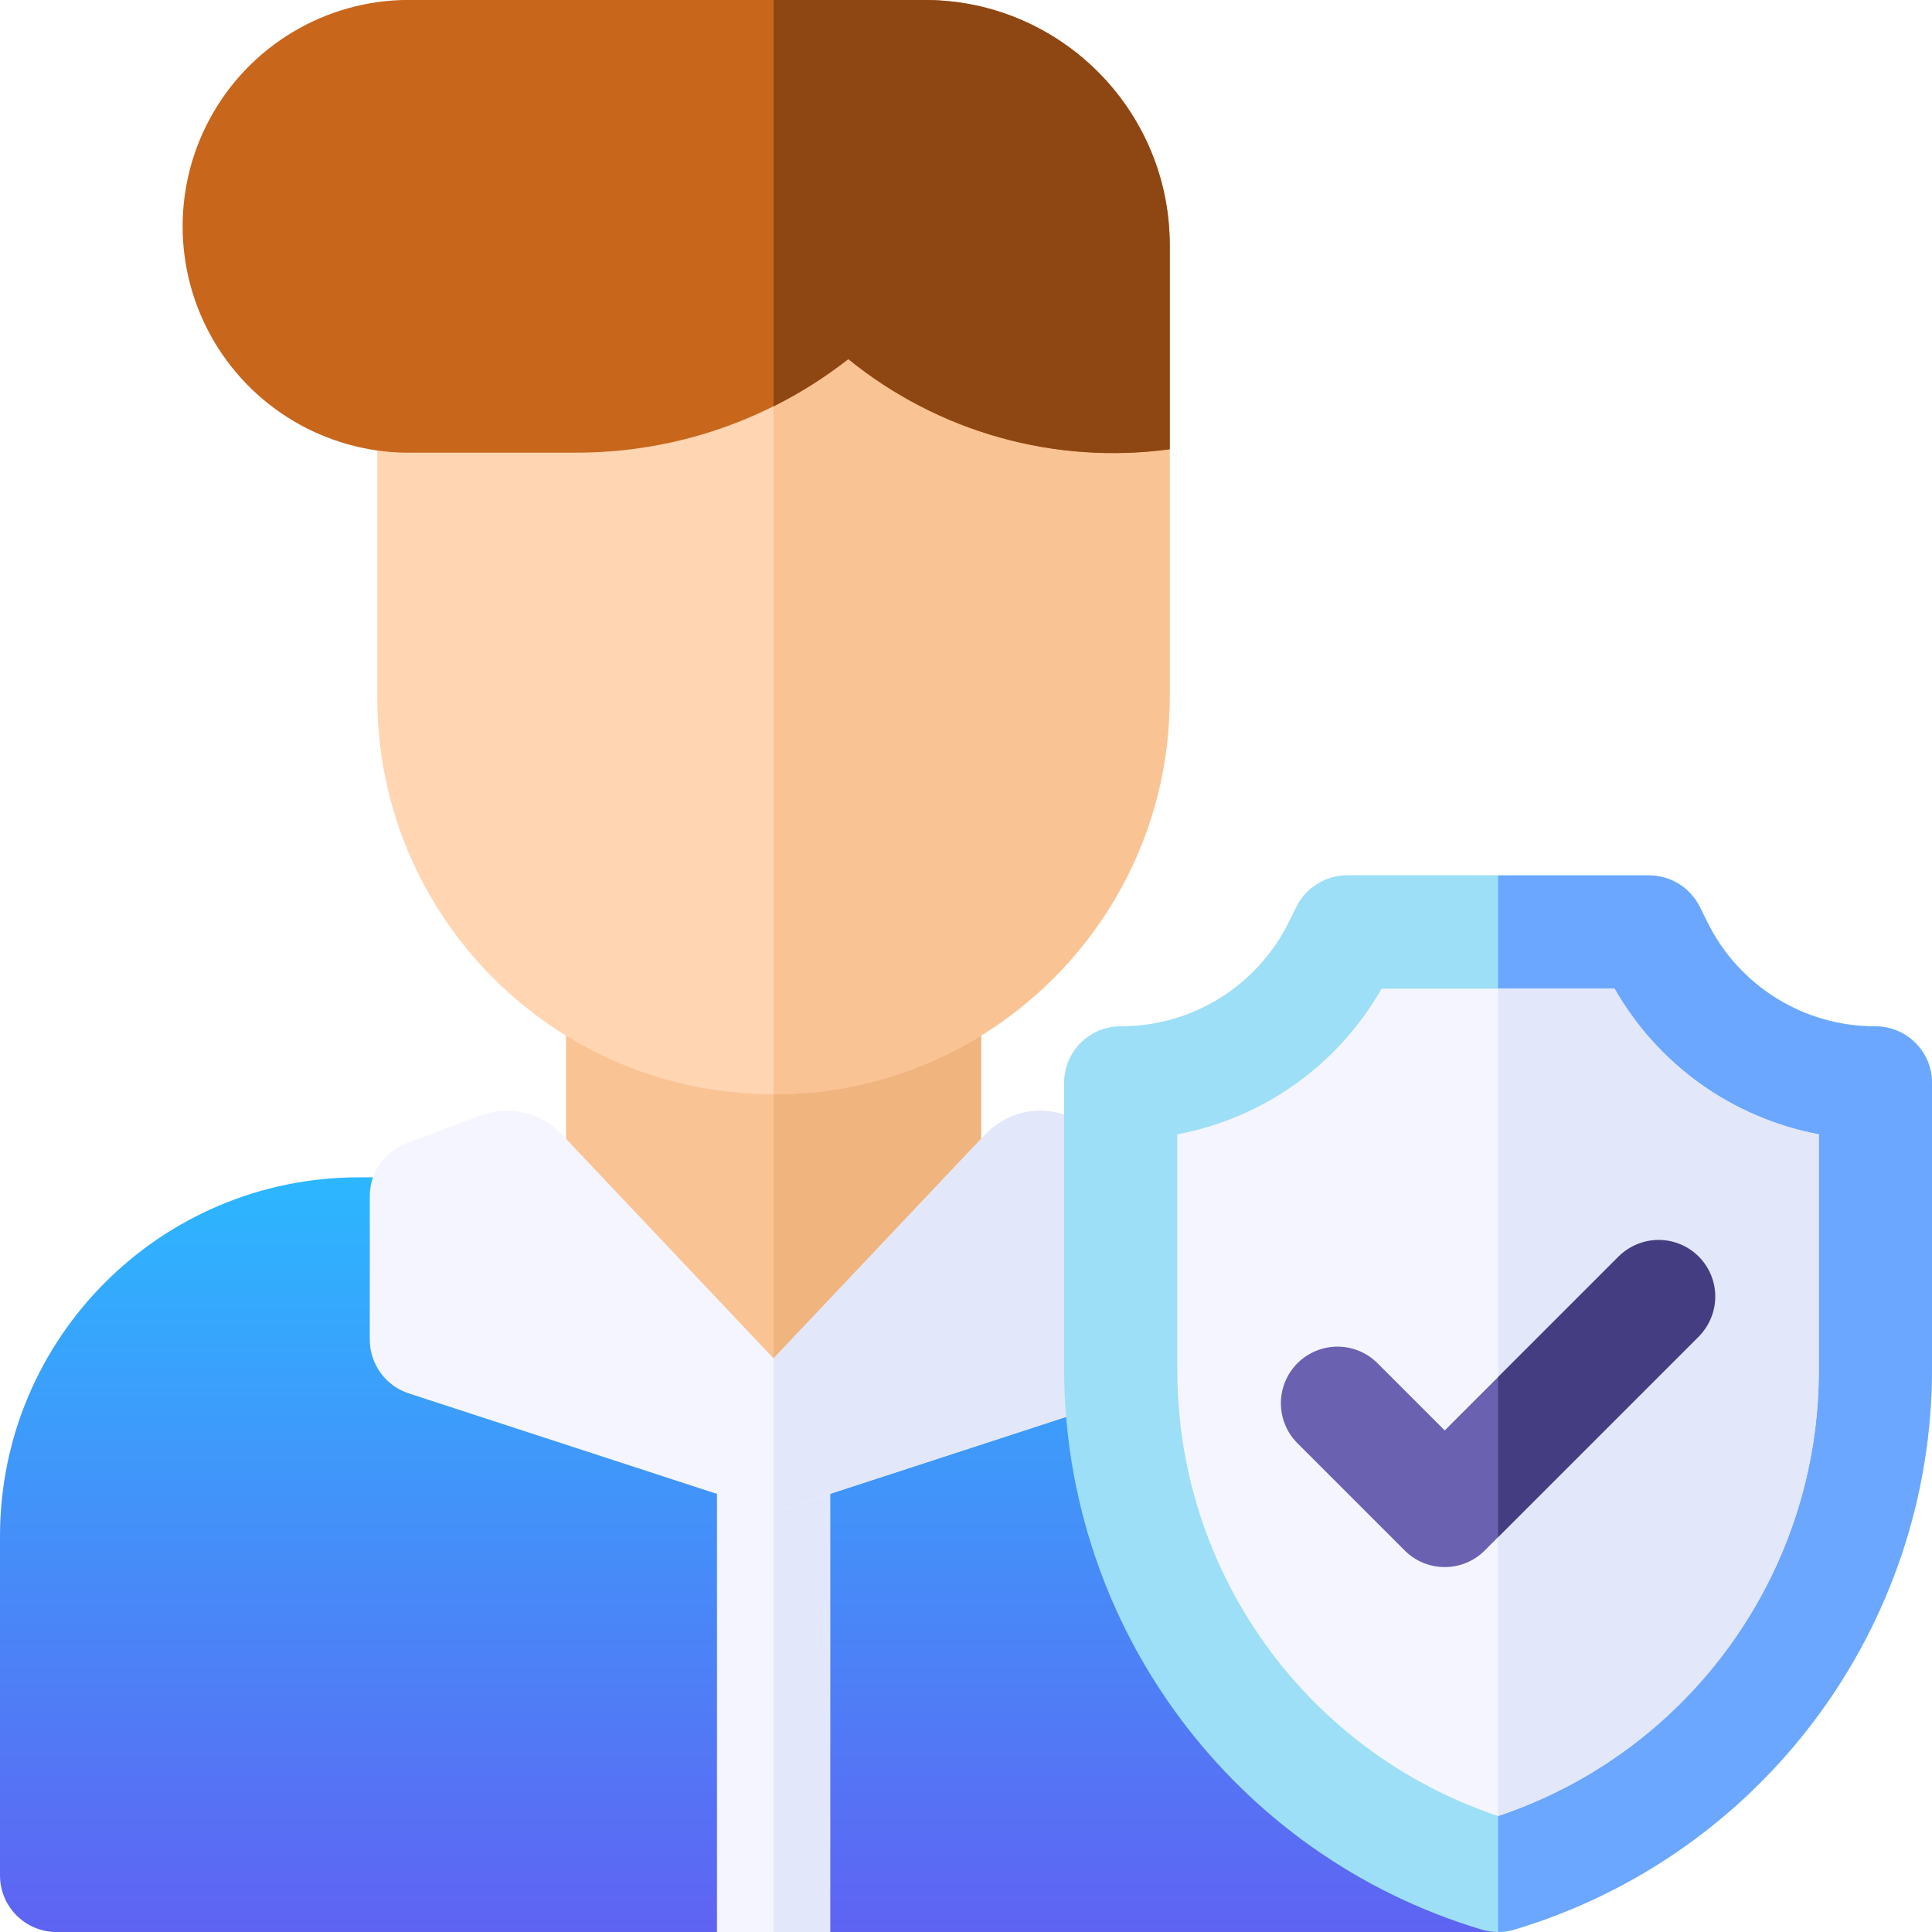
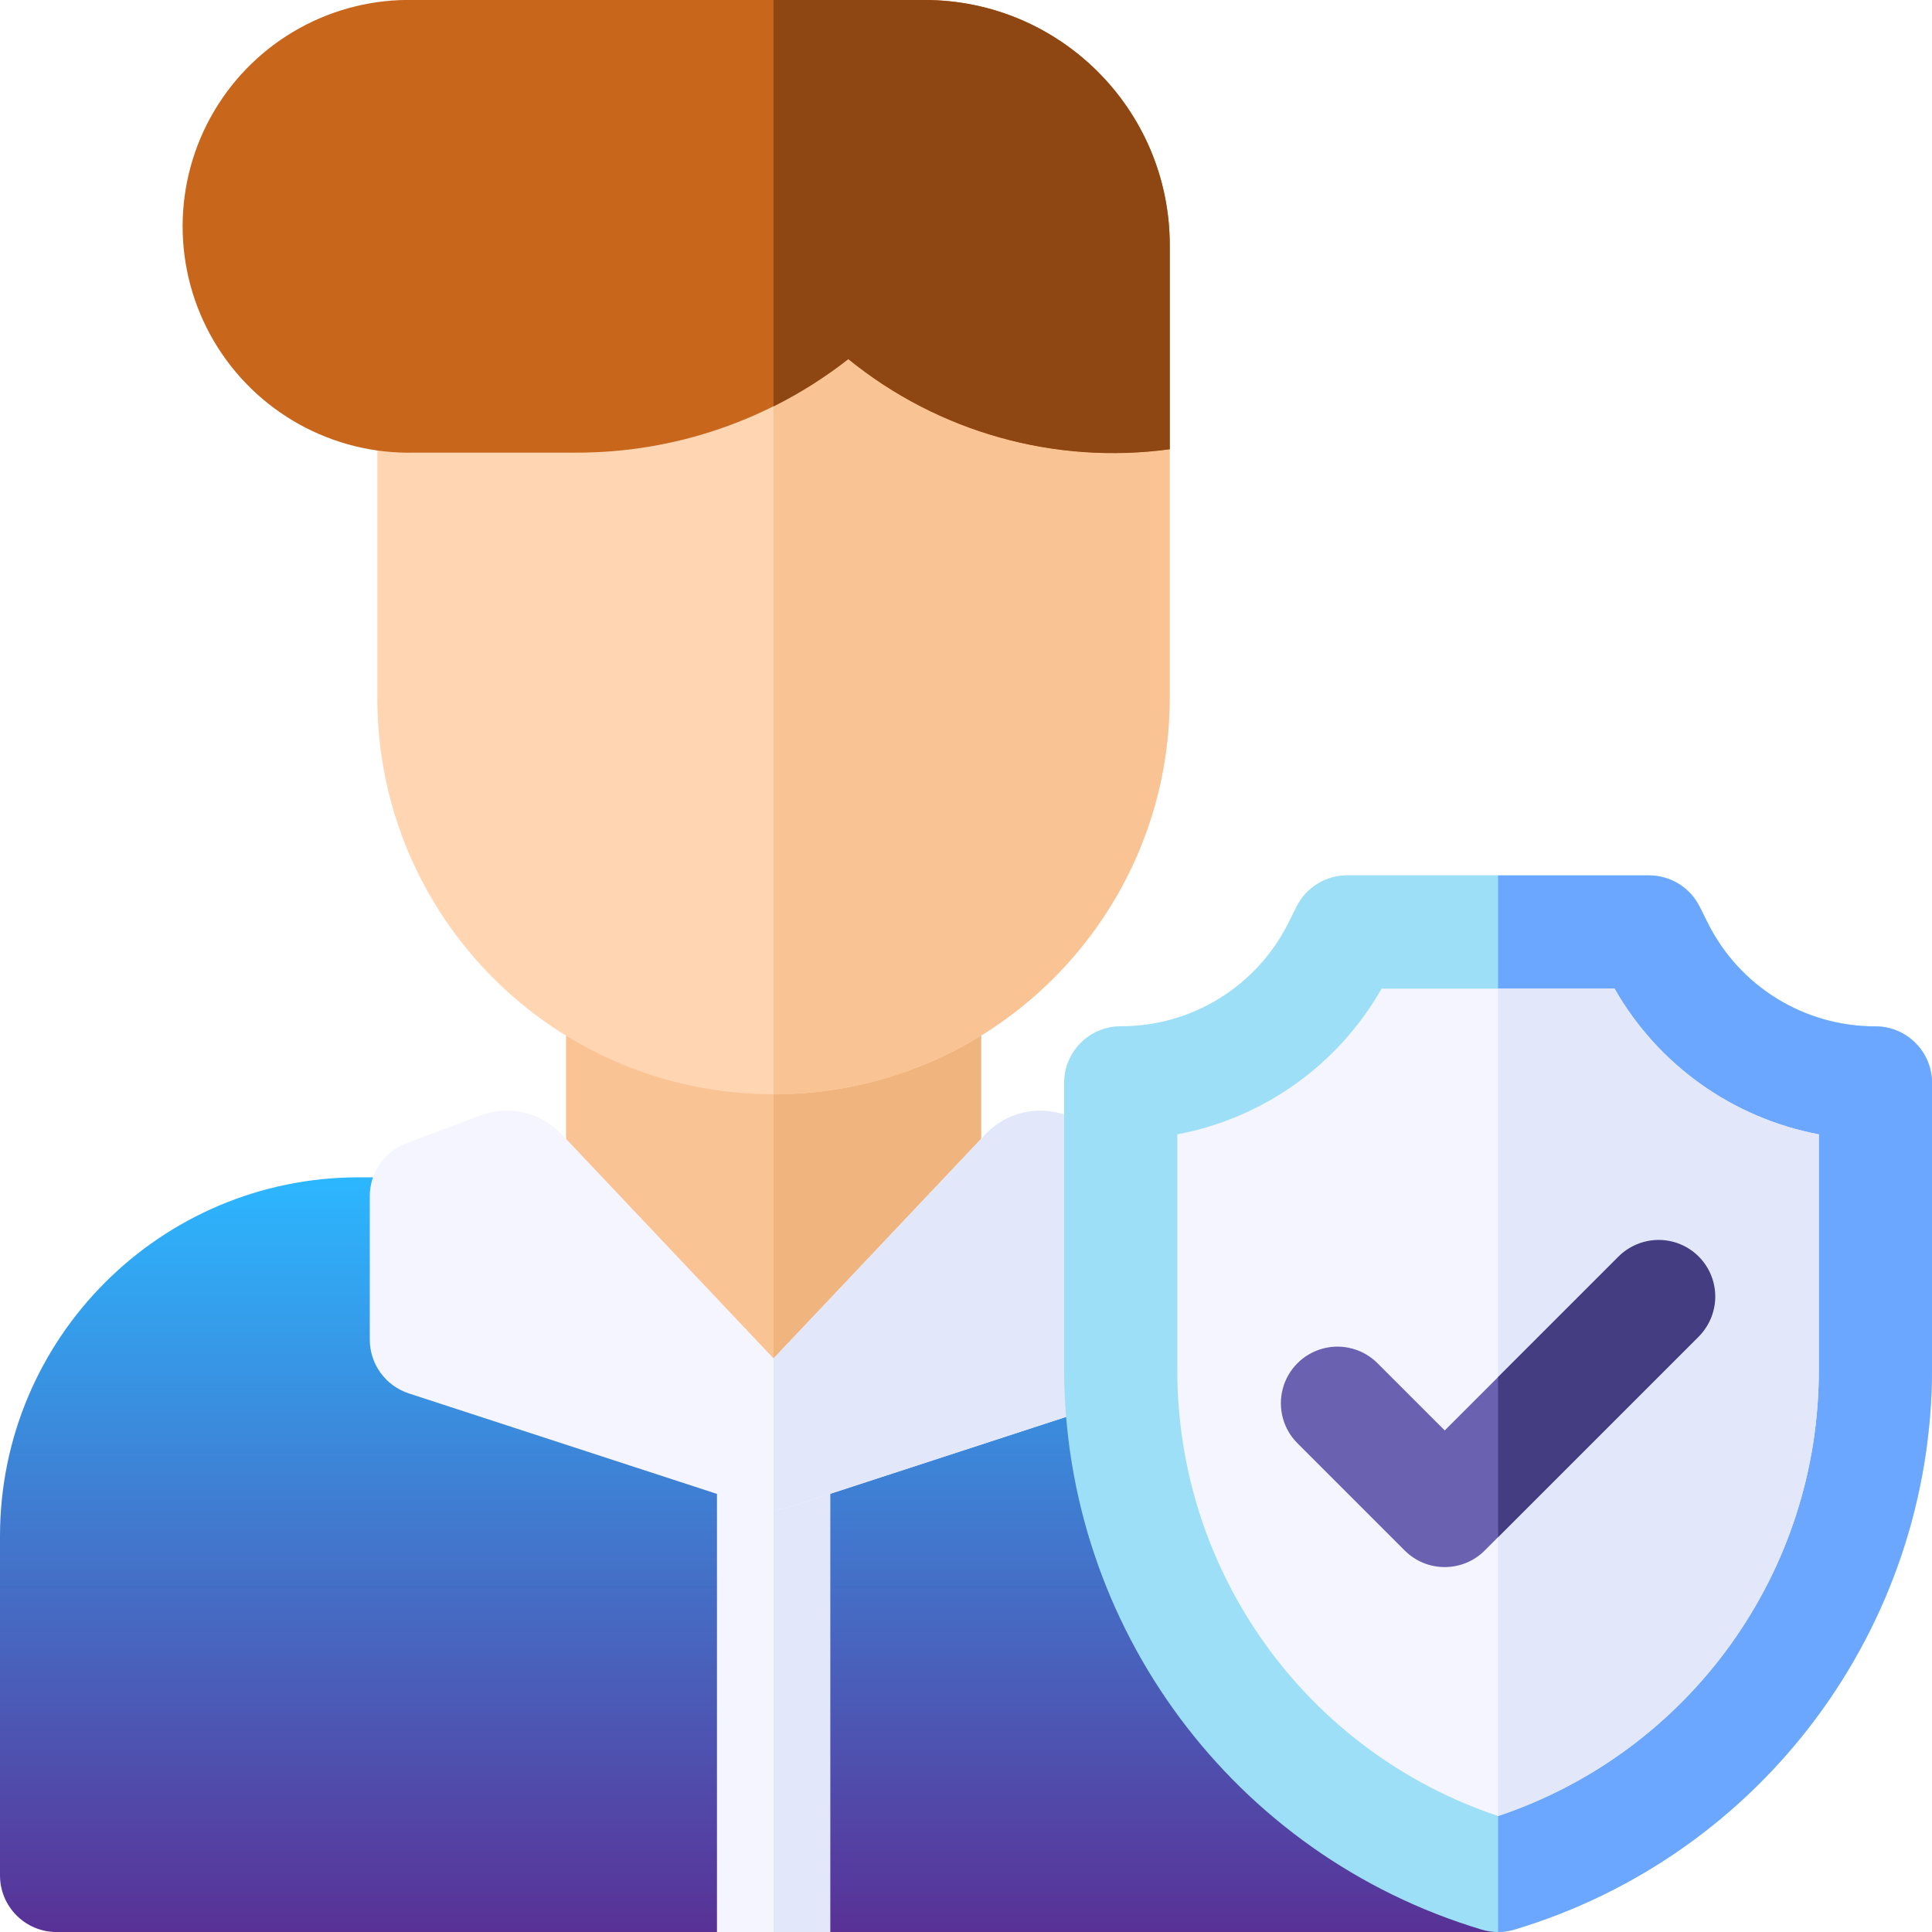
<svg xmlns="http://www.w3.org/2000/svg" id="protection" width="60" height="60" viewBox="0 0 60 60">
  <defs>
    <linearGradient id="linear-gradient" x1="0.5" x2="0.5" y2="1" gradientUnits="objectBoundingBox">
      <stop offset="0" stop-color="#2cb7ff" />
-       <stop offset="1" stop-color="#5f63f2" />
+       <stop offset="1" stop-color="#593196" />
    </linearGradient>
  </defs>
  <g id="Group_1828" data-name="Group 1828" transform="translate(0 0)">
    <path id="Path_1368" data-name="Path 1368" d="M36.914,312H11.133A11.145,11.145,0,0,0,0,323.133V333.68a1.758,1.758,0,0,0,1.758,1.758H22.266l1.758-2.344,1.758,2.344H46.289a1.758,1.758,0,0,0,1.758-1.758V323.133A11.145,11.145,0,0,0,36.914,312Z" transform="translate(0 -275.437)" fill="url(#linear-gradient)" />
    <path id="Path_1369" data-name="Path 1369" d="M217.891,312H205v21.094l1.758,2.344h20.508a1.758,1.758,0,0,0,1.758-1.758V323.133A11.145,11.145,0,0,0,217.891,312Z" transform="translate(-180.977 -275.437)" fill="url(#linear-gradient)" />
    <path id="Path_1370" data-name="Path 1370" d="M190,382h3.516v15.234H190Z" transform="translate(-167.734 -337.234)" fill="#f5f5ff" />
    <path id="Path_1371" data-name="Path 1371" d="M205,382h1.758v15.234H205Z" transform="translate(-180.977 -337.234)" fill="#e2e7fa" />
    <path id="Path_1372" data-name="Path 1372" d="M161.133,246.513h-9.375A1.758,1.758,0,0,0,150,248.271v6.683l6.445,9.429,6.445-9.429v-6.683A1.758,1.758,0,0,0,161.133,246.513Z" transform="translate(-132.422 -217.625)" fill="#fac394" />
    <path id="Path_1373" data-name="Path 1373" d="M209.688,246.513H205v17.87l6.445-9.429v-6.683A1.758,1.758,0,0,0,209.688,246.513Z" transform="translate(-180.977 -217.625)" fill="#f0b47f" />
    <path id="Path_1374" data-name="Path 1374" d="M121.938,295.352l-2.293-.86a2.344,2.344,0,0,0-2.526.585l-6.579,6.96-6.579-6.96a2.344,2.344,0,0,0-2.526-.585l-2.293.86A1.758,1.758,0,0,0,98,297v4.453a1.758,1.758,0,0,0,1.213,1.671l10.781,3.516a1.729,1.729,0,0,0,1.088,0l0,0,10.781-3.516a1.758,1.758,0,0,0,1.213-1.671V297a1.758,1.758,0,0,0-1.141-1.646Z" transform="translate(-86.516 -259.85)" fill="#f5f5ff" />
    <path id="Path_1375" data-name="Path 1375" d="M216.4,295.352l-2.293-.86a2.344,2.344,0,0,0-2.526.585L205,302.037v4.688a1.756,1.756,0,0,0,.543-.089l0,0,10.781-3.516a1.758,1.758,0,0,0,1.213-1.671V297A1.758,1.758,0,0,0,216.4,295.352Z" transform="translate(-180.977 -259.85)" fill="#e2e7fa" />
    <g id="Group_1827" data-name="Group 1827" transform="translate(5.859)">
      <path id="Path_1376" data-name="Path 1376" d="M114.626,75,100,80.174v7.716a12.3,12.3,0,0,0,24.609,0V80.159Z" transform="translate(-94.141 -66.211)" fill="#ffd5b2" />
      <path id="Path_1377" data-name="Path 1377" d="M217.3,80.159,207.322,75,205,75.821V100.2a12.319,12.319,0,0,0,12.3-12.3Z" transform="translate(-186.836 -66.211)" fill="#fac394" />
      <path id="Path_1378" data-name="Path 1378" d="M57.031,0h15.82a7.617,7.617,0,0,1,7.617,7.617v6.331a13.045,13.045,0,0,1-9.983-2.8,13.657,13.657,0,0,1-8.465,2.909H57.031A7.031,7.031,0,1,1,57.031,0Z" transform="translate(-50 0)" fill="#c8661c" />
      <path id="Path_1379" data-name="Path 1379" d="M209.688,0H205V12.621a13.688,13.688,0,0,0,2.322-1.468,13.045,13.045,0,0,0,9.983,2.8V7.617A7.617,7.617,0,0,0,209.688,0Z" transform="translate(-186.836 0)" fill="#8e4712" />
    </g>
  </g>
  <g id="Group_1829" data-name="Group 1829" transform="translate(33.047 27.188)">
    <path id="Path_1380" data-name="Path 1380" d="M295.477,264.813a1.757,1.757,0,0,1-.505-.074A18.2,18.2,0,0,1,282,247.3v-8.859a1.758,1.758,0,0,1,1.758-1.758,5.8,5.8,0,0,0,5.212-3.221l.247-.495a1.758,1.758,0,0,1,1.572-.972h9.375a1.758,1.758,0,0,1,1.572.972l.247.495a5.8,5.8,0,0,0,5.212,3.221,1.758,1.758,0,0,1,1.758,1.758V247.3a18.2,18.2,0,0,1-12.971,17.434A1.762,1.762,0,0,1,295.477,264.813Z" transform="translate(-282 -232)" fill="#9ddff6" />
    <path id="Path_1381" data-name="Path 1381" d="M408.719,236.688a5.8,5.8,0,0,1-5.211-3.221l-.247-.495a1.758,1.758,0,0,0-1.572-.972H397v32.813a1.756,1.756,0,0,0,.505-.074A18.2,18.2,0,0,0,410.477,247.3v-8.859A1.758,1.758,0,0,0,408.719,236.688Z" transform="translate(-383.523 -232)" fill="#6ba7ff" />
    <path id="Path_1382" data-name="Path 1382" d="M312,266.524v7.265a14.591,14.591,0,0,0,9.961,13.905,14.591,14.591,0,0,0,9.961-13.905v-7.265A9.274,9.274,0,0,1,325.579,262h-7.236A9.275,9.275,0,0,1,312,266.524Z" transform="translate(-308.484 -258.484)" fill="#f5f5ff" />
    <path id="Path_1383" data-name="Path 1383" d="M400.618,262H397v25.694a14.591,14.591,0,0,0,9.961-13.905v-7.265A9.274,9.274,0,0,1,400.618,262Z" transform="translate(-383.523 -258.484)" fill="#e2e7fa" />
    <path id="Path_1384" data-name="Path 1384" d="M344.647,338.861a1.752,1.752,0,0,1-1.243-.515l-3.315-3.315a1.758,1.758,0,1,1,2.486-2.486l2.072,2.072,5.386-5.386a1.758,1.758,0,0,1,2.486,2.486l-6.629,6.629a1.753,1.753,0,0,1-1.243.515Z" transform="translate(-332.827 -317.382)" fill="#6b61b1" />
    <path id="Path_1385" data-name="Path 1385" d="M400.729,329.231,397,332.96v4.972l6.215-6.215a1.758,1.758,0,1,0-2.486-2.486Z" transform="translate(-383.523 -317.382)" fill="#453d81" />
  </g>
</svg>
